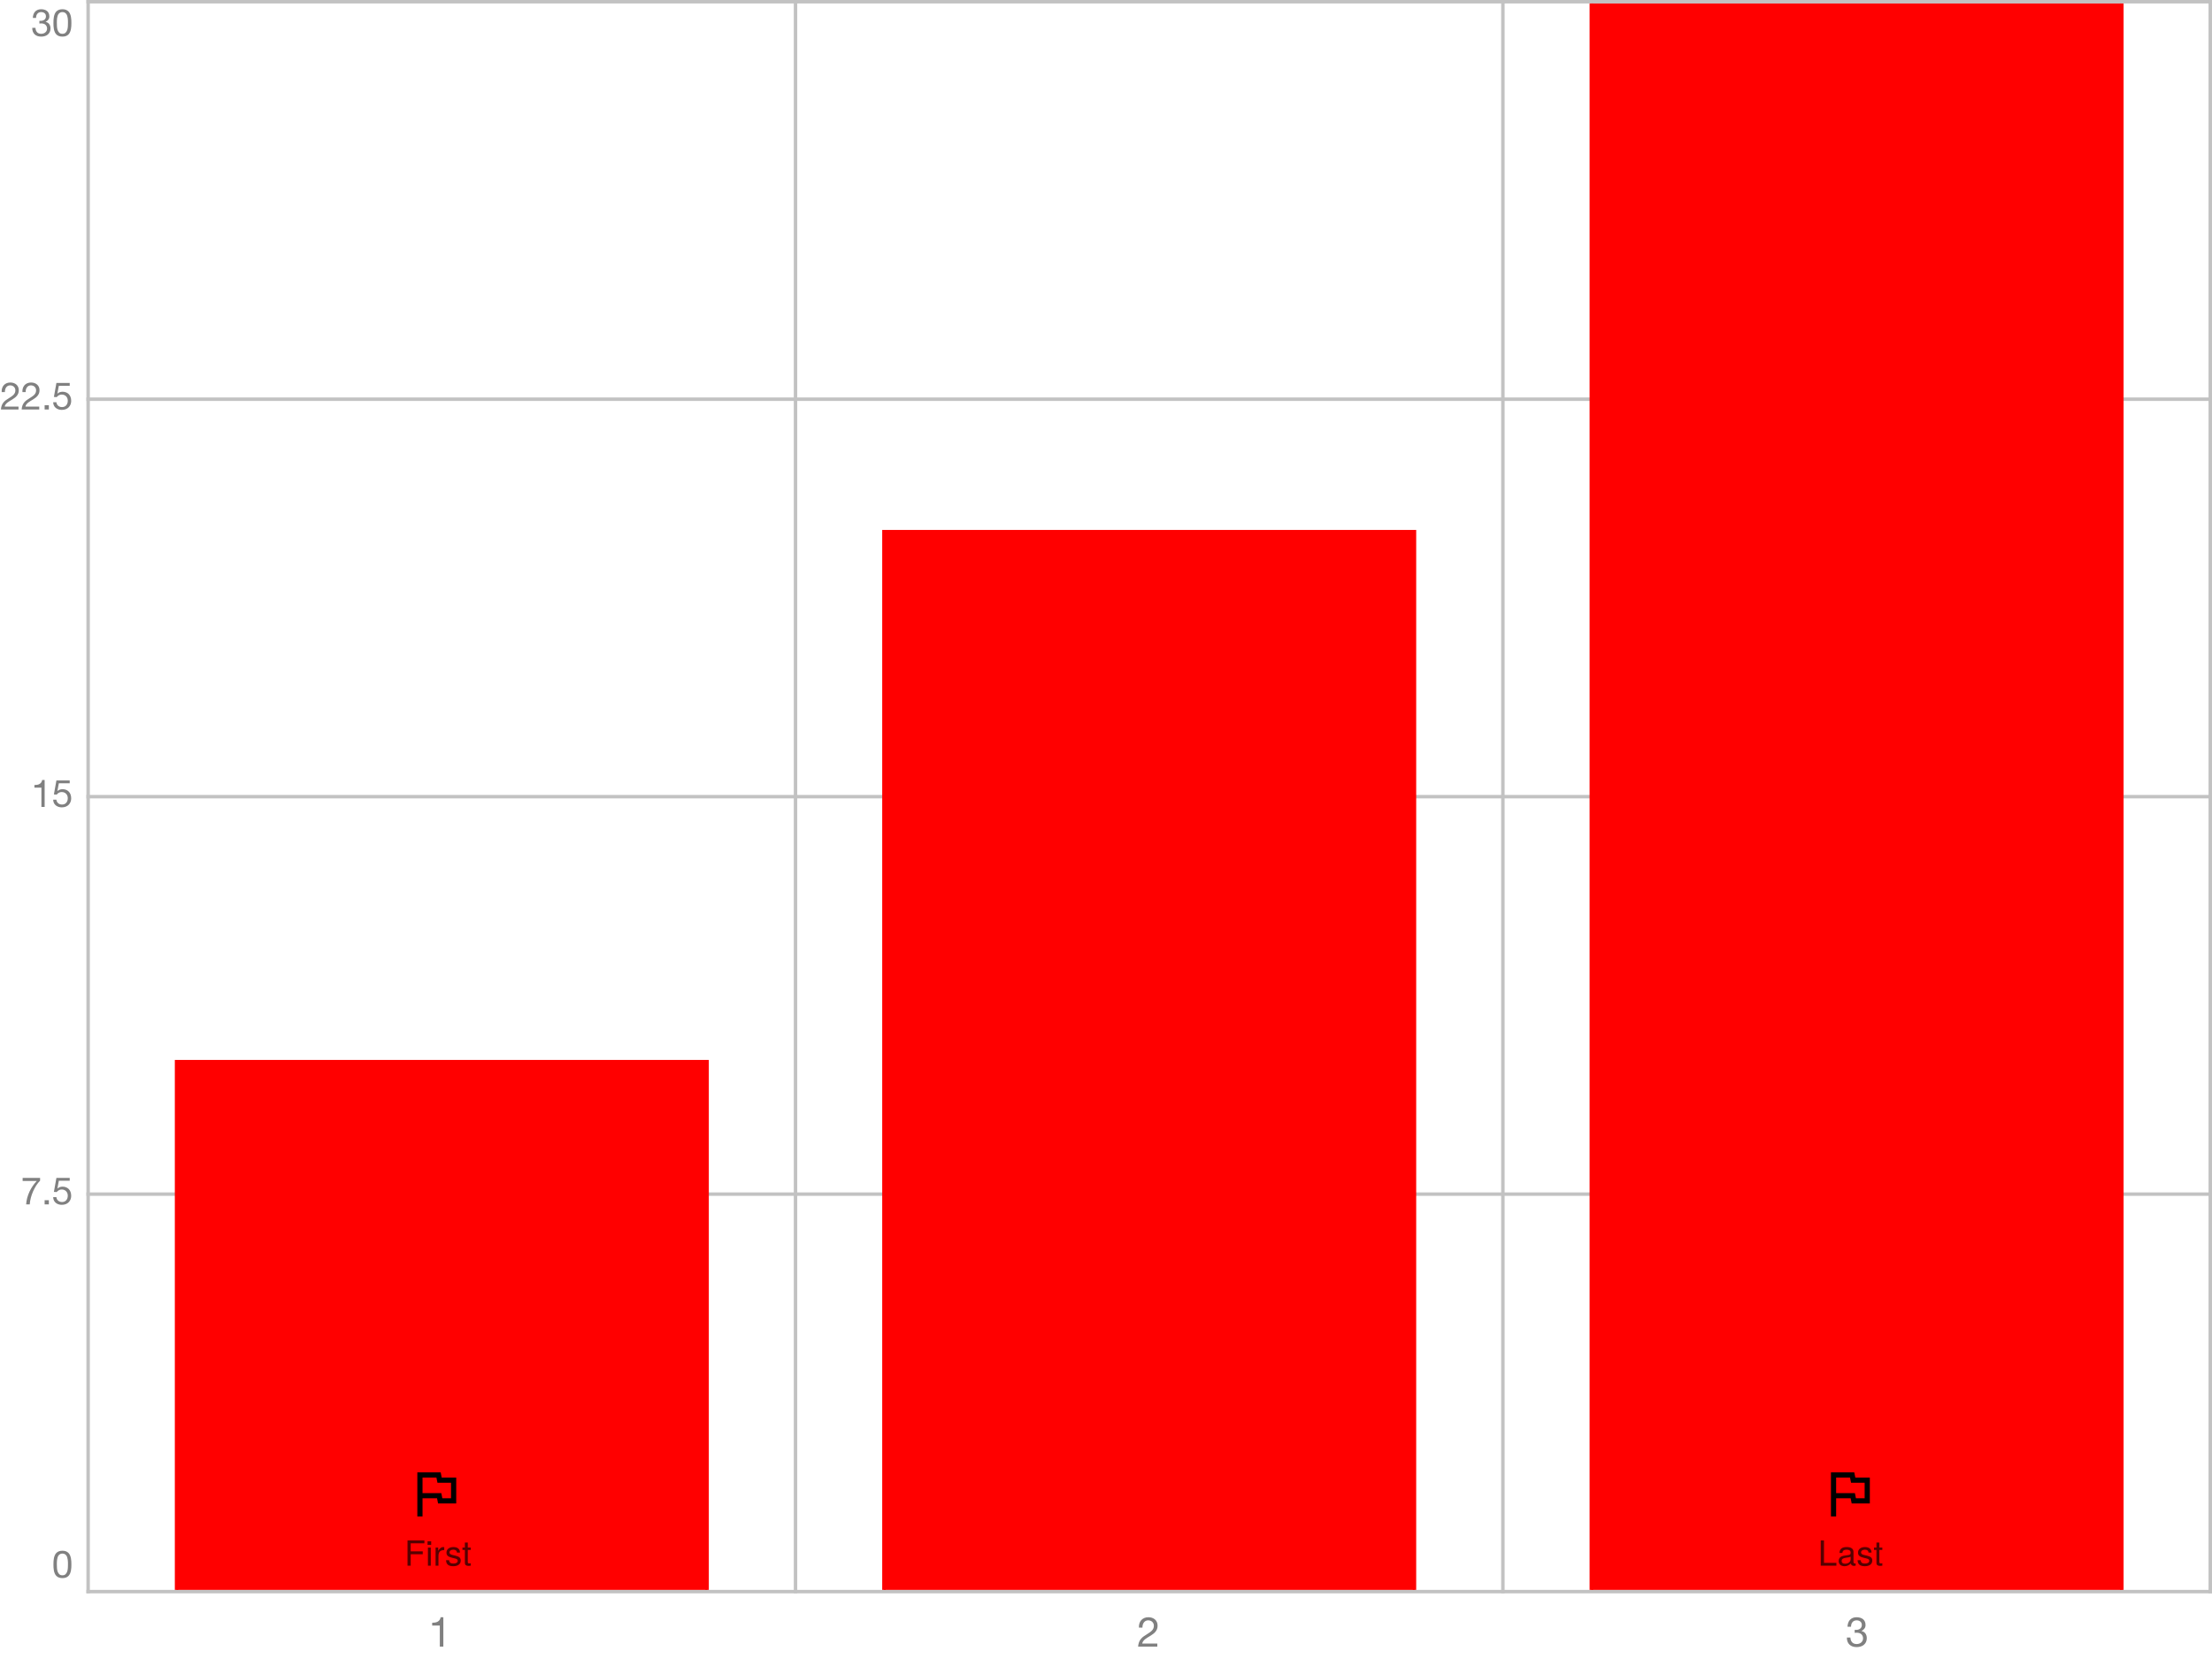
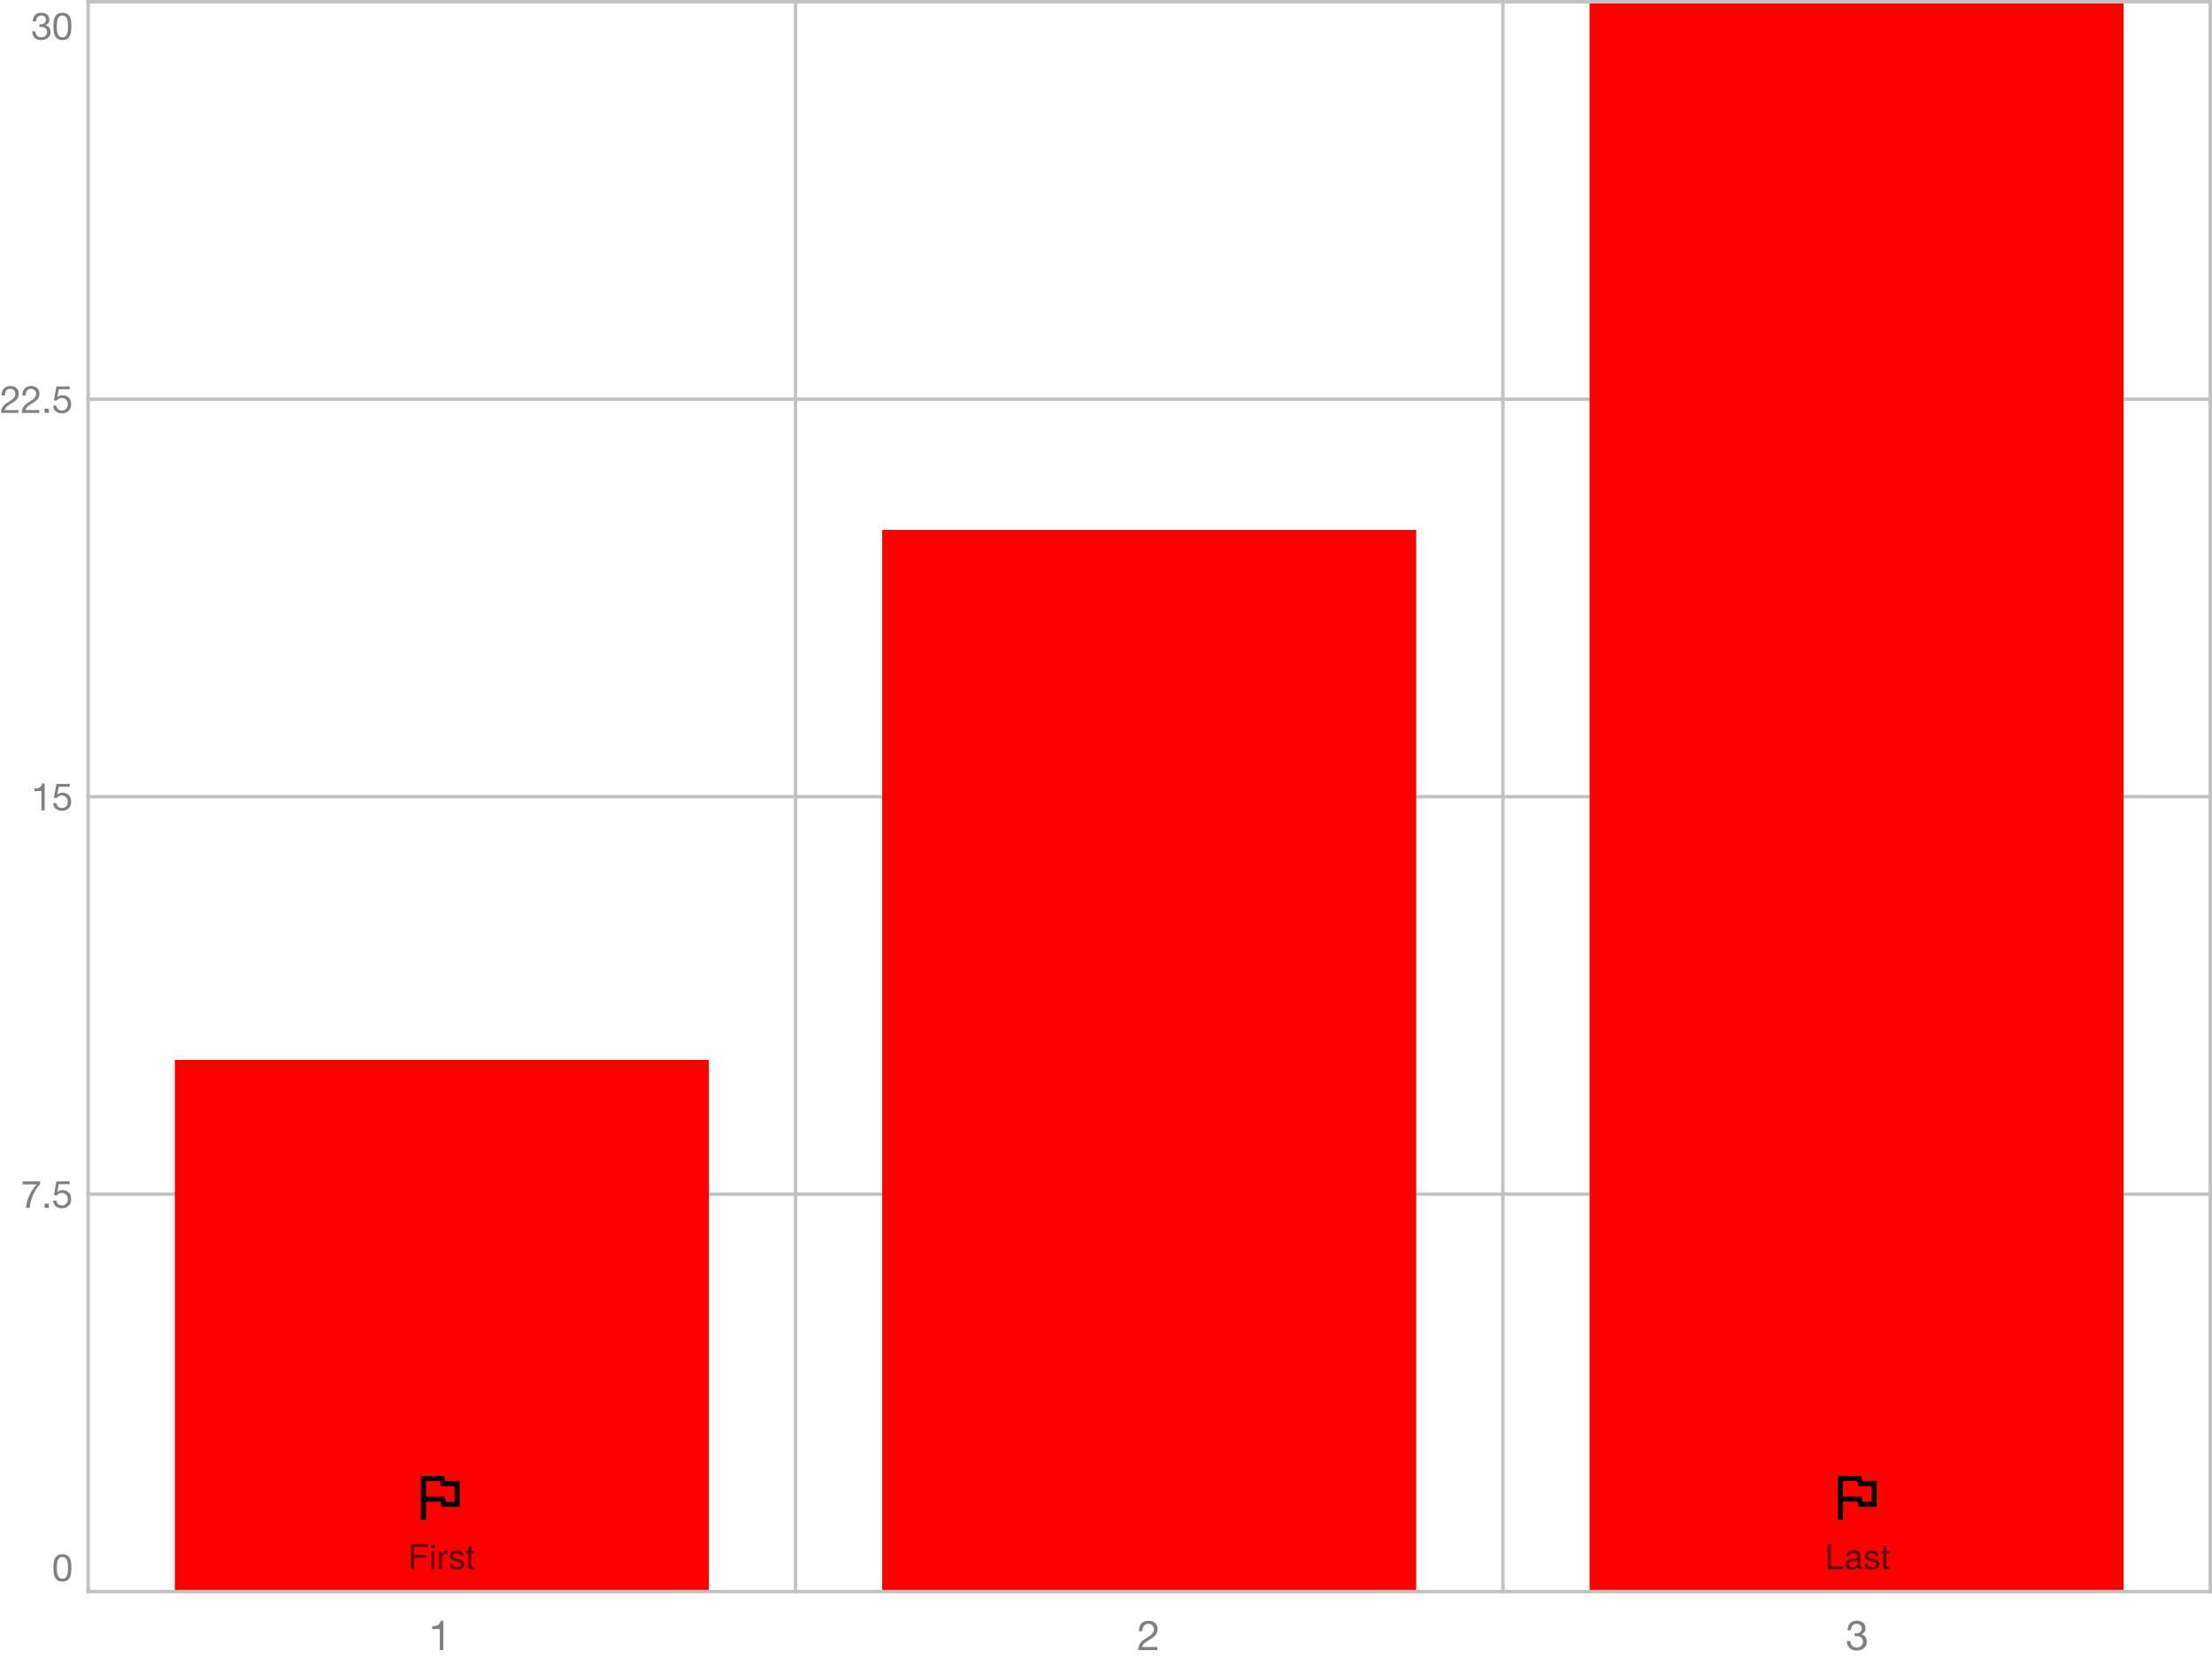
<svg xmlns="http://www.w3.org/2000/svg" color-interpolation="auto" color-rendering="auto" fill="black" fill-opacity="1" font-family="'Dialog'" font-size="12px" font-style="normal" font-weight="normal" height="480" image-rendering="auto" shape-rendering="auto" stroke="black" stroke-dasharray="none" stroke-dashoffset="0" stroke-linecap="square" stroke-linejoin="miter" stroke-miterlimit="10" stroke-opacity="1" stroke-width="1" text-rendering="auto" width="640">
  <defs id="genericDefs" />
  <g>
    <defs id="defs1">
      <clipPath clipPathUnits="userSpaceOnUse" id="clipPath1">
        <path d="M0 0 L7 0 L7 15 L0 15 L0 0 Z" />
      </clipPath>
      <clipPath clipPathUnits="userSpaceOnUse" id="clipPath2">
        <path d="M0 0 L21 0 L21 14 L0 14 L0 0 Z" />
      </clipPath>
      <clipPath clipPathUnits="userSpaceOnUse" id="clipPath3">
        <path d="M26 1 L639 1 L639 460 L26 460 L26 1 Z" />
      </clipPath>
      <clipPath clipPathUnits="userSpaceOnUse" id="clipPath4">
-         <path d="M-91 -422 L522 -422 L522 37 L-91 37 L-91 -422 Z" />
+         <path d="M-92 -423 L521 -423 L521 36 L-92 36 L-92 -423 Z" />
      </clipPath>
      <clipPath clipPathUnits="userSpaceOnUse" id="clipPath5">
-         <path d="M0 0 L0 24 L24 24 L24 0 Z" />
+         <path d="M-0 -0 L-0 24 L24 24 L24 -0 Z" />
      </clipPath>
      <clipPath clipPathUnits="userSpaceOnUse" id="clipPath6">
-         <path d="M-500 -422 L113 -422 L113 37 L-500 37 L-500 -422 Z" />
+         <path d="M-502 -423 L111 -423 L111 36 L-502 36 L-502 -423 Z" />
      </clipPath>
      <clipPath clipPathUnits="userSpaceOnUse" id="clipPath7">
-         <path d="M-0 0 L-0 24 L24 24 L24 0 Z" />
+         <path d="M0 -0 L0 24 L24 24 L24 -0 Z" />
      </clipPath>
    </defs>
    <g color-interpolation="linearRGB" color-rendering="optimizeQuality" fill="rgb(194,194,194)" image-rendering="optimizeQuality" stroke="rgb(194,194,194)">
      <line fill="none" x1="25.5" x2="639.5" y1="0.5" y2="0.5" />
      <line fill="none" x1="25.5" x2="639.5" y1="115.5" y2="115.5" />
      <line fill="none" x1="25.5" x2="639.5" y1="230.5" y2="230.5" />
      <line fill="none" x1="25.5" x2="639.5" y1="345.5" y2="345.5" />
      <line fill="none" x1="25.5" x2="639.5" y1="460.5" y2="460.5" />
      <line fill="none" x1="25.5" x2="25.5" y1="0.5" y2="460.5" />
      <line fill="none" x1="230.167" x2="230.167" y1="0.5" y2="460.5" />
      <line fill="none" x1="434.833" x2="434.833" y1="0.5" y2="460.5" />
      <line fill="none" x1="639.5" x2="639.5" y1="0.5" y2="460.5" />
    </g>
-     <g color-interpolation="linearRGB" color-rendering="optimizeQuality" fill="gray" font-family="'Helvetica Neue'" image-rendering="optimizeQuality" stroke="gray" transform="translate(124,465)">
+     <g color-interpolation="linearRGB" color-rendering="optimizeQuality" fill="gray" font-family="'Helvetica Neue'" image-rendering="optimizeQuality" stroke="gray" transform="translate(124,466)">
      <path clip-path="url(#clipPath1)" d="M4.272 11.424 L4.272 2.916 L3.492 2.916 Q3.408 3.396 3.18 3.708 Q2.952 4.02 2.622 4.2 Q2.292 4.38 1.884 4.446 Q1.476 4.512 1.044 4.512 L1.044 5.328 L3.252 5.328 L3.252 11.424 Z" stroke="none" />
    </g>
-     <g color-interpolation="linearRGB" color-rendering="optimizeQuality" fill="gray" font-family="'Helvetica Neue'" image-rendering="optimizeQuality" stroke="gray" transform="translate(329,465)">
+     <g color-interpolation="linearRGB" color-rendering="optimizeQuality" fill="gray" font-family="'Helvetica Neue'" image-rendering="optimizeQuality" stroke="gray" transform="translate(329,466)">
      <path clip-path="url(#clipPath1)" d="M0.528 5.928 L1.548 5.928 Q1.536 5.544 1.626 5.166 Q1.716 4.788 1.92 4.488 Q2.124 4.188 2.442 4.002 Q2.76 3.816 3.204 3.816 Q3.54 3.816 3.84 3.924 Q4.14 4.032 4.362 4.236 Q4.584 4.44 4.716 4.722 Q4.848 5.004 4.848 5.352 Q4.848 5.796 4.71 6.132 Q4.572 6.468 4.302 6.756 Q4.032 7.044 3.624 7.326 Q3.216 7.608 2.676 7.944 Q2.232 8.208 1.824 8.508 Q1.416 8.808 1.092 9.204 Q0.768 9.6 0.558 10.134 Q0.348 10.668 0.288 11.424 L5.844 11.424 L5.844 10.524 L1.476 10.524 Q1.548 10.128 1.782 9.822 Q2.016 9.516 2.346 9.252 Q2.676 8.988 3.072 8.754 Q3.468 8.52 3.864 8.28 Q4.26 8.028 4.632 7.752 Q5.004 7.476 5.292 7.134 Q5.58 6.792 5.754 6.36 Q5.928 5.928 5.928 5.364 Q5.928 4.764 5.718 4.308 Q5.508 3.852 5.148 3.546 Q4.788 3.24 4.302 3.078 Q3.816 2.916 3.264 2.916 Q2.592 2.916 2.064 3.144 Q1.536 3.372 1.182 3.774 Q0.828 4.176 0.66 4.728 Q0.492 5.28 0.528 5.928 Z" stroke="none" />
    </g>
-     <g color-interpolation="linearRGB" color-rendering="optimizeQuality" fill="gray" font-family="'Helvetica Neue'" image-rendering="optimizeQuality" stroke="gray" transform="translate(534,465)">
+     <g color-interpolation="linearRGB" color-rendering="optimizeQuality" fill="gray" font-family="'Helvetica Neue'" image-rendering="optimizeQuality" stroke="gray" transform="translate(534,466)">
      <path clip-path="url(#clipPath1)" d="M2.616 6.564 L2.616 7.428 Q2.904 7.392 3.228 7.392 Q3.612 7.392 3.942 7.494 Q4.272 7.596 4.512 7.806 Q4.752 8.016 4.896 8.322 Q5.04 8.628 5.04 9.024 Q5.04 9.408 4.89 9.714 Q4.74 10.02 4.488 10.23 Q4.236 10.44 3.9 10.554 Q3.564 10.668 3.192 10.668 Q2.316 10.668 1.86 10.146 Q1.404 9.624 1.38 8.796 L0.36 8.796 Q0.348 9.456 0.546 9.972 Q0.744 10.488 1.116 10.842 Q1.488 11.196 2.016 11.376 Q2.544 11.556 3.192 11.556 Q3.792 11.556 4.326 11.394 Q4.86 11.232 5.256 10.908 Q5.652 10.584 5.886 10.098 Q6.12 9.612 6.12 8.976 Q6.12 8.208 5.742 7.644 Q5.364 7.08 4.584 6.912 L4.584 6.888 Q5.088 6.66 5.424 6.216 Q5.76 5.772 5.76 5.196 Q5.76 4.608 5.562 4.176 Q5.364 3.744 5.016 3.468 Q4.668 3.192 4.194 3.054 Q3.72 2.916 3.168 2.916 Q2.532 2.916 2.046 3.12 Q1.56 3.324 1.236 3.684 Q0.912 4.044 0.738 4.548 Q0.564 5.052 0.54 5.664 L1.56 5.664 Q1.56 5.292 1.656 4.956 Q1.752 4.62 1.95 4.368 Q2.148 4.116 2.454 3.966 Q2.76 3.816 3.168 3.816 Q3.816 3.816 4.248 4.158 Q4.68 4.5 4.68 5.184 Q4.68 5.52 4.548 5.784 Q4.416 6.048 4.194 6.222 Q3.972 6.396 3.678 6.486 Q3.384 6.576 3.06 6.576 L2.844 6.576 Q2.784 6.576 2.724 6.576 Q2.676 6.576 2.616 6.564 Z" stroke="none" />
    </g>
-     <g color-interpolation="linearRGB" color-rendering="optimizeQuality" fill="gray" font-family="'Helvetica Neue'" font-size="11px" image-rendering="optimizeQuality" stroke="gray" transform="translate(0,446)">
+     <g color-interpolation="linearRGB" color-rendering="optimizeQuality" fill="gray" font-family="'Helvetica Neue'" font-size="11px" image-rendering="optimizeQuality" stroke="gray" transform="translate(0,447)">
      <path clip-path="url(#clipPath2)" d="M16.452 6.633 Q16.452 6.347 16.457 6 Q16.463 5.654 16.512 5.308 Q16.562 4.961 16.655 4.631 Q16.749 4.301 16.93 4.053 Q17.112 3.806 17.387 3.652 Q17.662 3.498 18.058 3.498 Q18.454 3.498 18.729 3.652 Q19.004 3.806 19.186 4.053 Q19.367 4.301 19.46 4.631 Q19.554 4.961 19.604 5.308 Q19.653 5.654 19.659 6 Q19.664 6.347 19.664 6.633 Q19.664 7.073 19.637 7.617 Q19.609 8.162 19.46 8.64 Q19.312 9.119 18.982 9.449 Q18.652 9.779 18.058 9.779 Q17.464 9.779 17.134 9.449 Q16.804 9.119 16.655 8.64 Q16.507 8.162 16.48 7.617 Q16.452 7.073 16.452 6.633 ZM15.462 6.644 Q15.462 7.073 15.484 7.535 Q15.506 7.997 15.594 8.437 Q15.682 8.877 15.847 9.268 Q16.012 9.658 16.298 9.955 Q16.584 10.252 17.018 10.422 Q17.453 10.593 18.058 10.593 Q18.674 10.593 19.103 10.422 Q19.532 10.252 19.818 9.955 Q20.104 9.658 20.269 9.268 Q20.434 8.877 20.522 8.437 Q20.61 7.997 20.632 7.535 Q20.654 7.073 20.654 6.644 Q20.654 6.215 20.632 5.753 Q20.61 5.291 20.522 4.851 Q20.434 4.411 20.269 4.015 Q20.104 3.619 19.818 3.322 Q19.532 3.025 19.098 2.849 Q18.663 2.673 18.058 2.673 Q17.453 2.673 17.018 2.849 Q16.584 3.025 16.298 3.322 Q16.012 3.619 15.847 4.015 Q15.682 4.411 15.594 4.851 Q15.506 5.291 15.484 5.753 Q15.462 6.215 15.462 6.644 Z" stroke="none" />
    </g>
-     <g color-interpolation="linearRGB" color-rendering="optimizeQuality" fill="gray" font-family="'Helvetica Neue'" font-size="11px" image-rendering="optimizeQuality" stroke="gray" transform="translate(0,338)">
+     <g color-interpolation="linearRGB" color-rendering="optimizeQuality" fill="gray" font-family="'Helvetica Neue'" font-size="11px" image-rendering="optimizeQuality" stroke="gray" transform="translate(0,339)">
      <path clip-path="url(#clipPath2)" d="M11.599 3.608 L11.599 2.805 L6.55 2.805 L6.55 3.685 L10.642 3.685 Q10.026 4.334 9.492 5.104 Q8.959 5.874 8.552 6.737 Q8.145 7.601 7.886 8.541 Q7.628 9.482 7.562 10.472 L8.607 10.472 Q8.662 9.559 8.915 8.591 Q9.168 7.623 9.569 6.71 Q9.971 5.797 10.488 4.994 Q11.005 4.191 11.599 3.608 ZM12.913 9.251 L12.913 10.472 L14.134 10.472 L14.134 9.251 ZM20.17 3.63 L20.17 2.805 L16.32 2.805 L15.594 6.853 L16.397 6.897 Q16.672 6.567 17.029 6.364 Q17.387 6.16 17.849 6.16 Q18.245 6.16 18.57 6.292 Q18.894 6.424 19.125 6.66 Q19.356 6.897 19.483 7.221 Q19.609 7.546 19.609 7.931 Q19.609 8.393 19.477 8.739 Q19.345 9.086 19.119 9.317 Q18.894 9.548 18.591 9.664 Q18.289 9.779 17.959 9.779 Q17.607 9.779 17.316 9.675 Q17.024 9.57 16.809 9.377 Q16.595 9.185 16.468 8.927 Q16.342 8.668 16.32 8.371 L15.385 8.371 Q15.396 8.899 15.594 9.317 Q15.792 9.735 16.133 10.015 Q16.474 10.296 16.919 10.444 Q17.365 10.593 17.871 10.593 Q18.553 10.593 19.064 10.379 Q19.576 10.164 19.917 9.801 Q20.258 9.438 20.428 8.97 Q20.599 8.503 20.599 8.008 Q20.599 7.337 20.401 6.837 Q20.203 6.336 19.862 6 Q19.521 5.665 19.059 5.5 Q18.597 5.335 18.08 5.335 Q17.684 5.335 17.282 5.473 Q16.881 5.61 16.628 5.896 L16.606 5.874 L17.024 3.63 Z" stroke="none" />
    </g>
-     <g color-interpolation="linearRGB" color-rendering="optimizeQuality" fill="gray" font-family="'Helvetica Neue'" font-size="11px" image-rendering="optimizeQuality" stroke="gray" transform="translate(0,223)">
+     <g color-interpolation="linearRGB" color-rendering="optimizeQuality" fill="gray" font-family="'Helvetica Neue'" font-size="11px" image-rendering="optimizeQuality" stroke="gray" transform="translate(0,224)">
      <path clip-path="url(#clipPath2)" d="M12.916 10.472 L12.916 2.673 L12.201 2.673 Q12.124 3.113 11.915 3.399 Q11.706 3.685 11.403 3.85 Q11.101 4.015 10.727 4.075 Q10.353 4.136 9.957 4.136 L9.957 4.884 L11.981 4.884 L11.981 10.472 ZM20.17 3.63 L20.17 2.805 L16.32 2.805 L15.594 6.853 L16.397 6.897 Q16.672 6.567 17.029 6.364 Q17.387 6.16 17.849 6.16 Q18.245 6.16 18.57 6.292 Q18.894 6.424 19.125 6.66 Q19.356 6.897 19.483 7.221 Q19.609 7.546 19.609 7.931 Q19.609 8.393 19.477 8.739 Q19.345 9.086 19.119 9.317 Q18.894 9.548 18.591 9.664 Q18.289 9.779 17.959 9.779 Q17.607 9.779 17.316 9.675 Q17.024 9.57 16.809 9.377 Q16.595 9.185 16.468 8.927 Q16.342 8.668 16.32 8.371 L15.385 8.371 Q15.396 8.899 15.594 9.317 Q15.792 9.735 16.133 10.015 Q16.474 10.296 16.919 10.444 Q17.365 10.593 17.871 10.593 Q18.553 10.593 19.064 10.379 Q19.576 10.164 19.917 9.801 Q20.258 9.438 20.428 8.97 Q20.599 8.503 20.599 8.008 Q20.599 7.337 20.401 6.837 Q20.203 6.336 19.862 6 Q19.521 5.665 19.059 5.5 Q18.597 5.335 18.08 5.335 Q17.684 5.335 17.282 5.473 Q16.881 5.61 16.628 5.896 L16.606 5.874 L17.024 3.63 Z" stroke="none" />
    </g>
-     <g color-interpolation="linearRGB" color-rendering="optimizeQuality" fill="gray" font-family="'Helvetica Neue'" font-size="11px" image-rendering="optimizeQuality" stroke="gray" transform="translate(0,108)">
+     <g color-interpolation="linearRGB" color-rendering="optimizeQuality" fill="gray" font-family="'Helvetica Neue'" font-size="11px" image-rendering="optimizeQuality" stroke="gray" transform="translate(0,109)">
      <path clip-path="url(#clipPath2)" d="M0.484 5.434 L1.419 5.434 Q1.408 5.082 1.49 4.736 Q1.573 4.389 1.76 4.114 Q1.947 3.839 2.239 3.668 Q2.53 3.498 2.937 3.498 Q3.245 3.498 3.52 3.597 Q3.795 3.696 3.998 3.883 Q4.202 4.07 4.323 4.329 Q4.444 4.587 4.444 4.906 Q4.444 5.313 4.317 5.621 Q4.191 5.929 3.943 6.193 Q3.696 6.457 3.322 6.715 Q2.948 6.974 2.453 7.282 Q2.046 7.524 1.672 7.799 Q1.298 8.074 1.001 8.437 Q0.704 8.8 0.511 9.29 Q0.319 9.779 0.264 10.472 L5.357 10.472 L5.357 9.647 L1.353 9.647 Q1.419 9.284 1.633 9.004 Q1.848 8.723 2.151 8.481 Q2.453 8.239 2.816 8.024 Q3.179 7.81 3.542 7.59 Q3.905 7.359 4.246 7.106 Q4.587 6.853 4.851 6.54 Q5.115 6.226 5.274 5.83 Q5.434 5.434 5.434 4.917 Q5.434 4.367 5.242 3.949 Q5.049 3.531 4.719 3.251 Q4.389 2.97 3.943 2.821 Q3.498 2.673 2.992 2.673 Q2.376 2.673 1.892 2.882 Q1.408 3.091 1.083 3.459 Q0.759 3.828 0.605 4.334 Q0.451 4.84 0.484 5.434 ZM6.484 5.434 L7.419 5.434 Q7.408 5.082 7.49 4.736 Q7.573 4.389 7.76 4.114 Q7.947 3.839 8.239 3.668 Q8.53 3.498 8.937 3.498 Q9.245 3.498 9.52 3.597 Q9.795 3.696 9.998 3.883 Q10.202 4.07 10.323 4.329 Q10.444 4.587 10.444 4.906 Q10.444 5.313 10.318 5.621 Q10.191 5.929 9.944 6.193 Q9.696 6.457 9.322 6.715 Q8.948 6.974 8.453 7.282 Q8.046 7.524 7.672 7.799 Q7.298 8.074 7.001 8.437 Q6.704 8.8 6.511 9.29 Q6.319 9.779 6.264 10.472 L11.357 10.472 L11.357 9.647 L7.353 9.647 Q7.419 9.284 7.633 9.004 Q7.848 8.723 8.15 8.481 Q8.453 8.239 8.816 8.024 Q9.179 7.81 9.542 7.59 Q9.905 7.359 10.246 7.106 Q10.587 6.853 10.851 6.54 Q11.115 6.226 11.274 5.83 Q11.434 5.434 11.434 4.917 Q11.434 4.367 11.242 3.949 Q11.049 3.531 10.719 3.251 Q10.389 2.97 9.944 2.821 Q9.498 2.673 8.992 2.673 Q8.376 2.673 7.892 2.882 Q7.408 3.091 7.083 3.459 Q6.759 3.828 6.605 4.334 Q6.451 4.84 6.484 5.434 ZM12.913 9.251 L12.913 10.472 L14.134 10.472 L14.134 9.251 ZM20.17 3.63 L20.17 2.805 L16.32 2.805 L15.594 6.853 L16.397 6.897 Q16.672 6.567 17.029 6.364 Q17.387 6.16 17.849 6.16 Q18.245 6.16 18.57 6.292 Q18.894 6.424 19.125 6.66 Q19.356 6.897 19.483 7.221 Q19.609 7.546 19.609 7.931 Q19.609 8.393 19.477 8.739 Q19.345 9.086 19.119 9.317 Q18.894 9.548 18.591 9.664 Q18.289 9.779 17.959 9.779 Q17.607 9.779 17.316 9.675 Q17.024 9.57 16.809 9.377 Q16.595 9.185 16.468 8.927 Q16.342 8.668 16.32 8.371 L15.385 8.371 Q15.396 8.899 15.594 9.317 Q15.792 9.735 16.133 10.015 Q16.474 10.296 16.919 10.444 Q17.365 10.593 17.871 10.593 Q18.553 10.593 19.064 10.379 Q19.576 10.164 19.917 9.801 Q20.258 9.438 20.428 8.97 Q20.599 8.503 20.599 8.008 Q20.599 7.337 20.401 6.837 Q20.203 6.336 19.862 6 Q19.521 5.665 19.059 5.5 Q18.597 5.335 18.08 5.335 Q17.684 5.335 17.282 5.473 Q16.881 5.61 16.628 5.896 L16.606 5.874 L17.024 3.63 Z" stroke="none" />
    </g>
-     <g color-interpolation="linearRGB" color-rendering="optimizeQuality" fill="gray" font-family="'Helvetica Neue'" font-size="11px" image-rendering="optimizeQuality" stroke="gray">
+     <g color-interpolation="linearRGB" color-rendering="optimizeQuality" fill="gray" font-family="'Helvetica Neue'" font-size="11px" image-rendering="optimizeQuality" stroke="gray" transform="translate(0,1)">
      <path clip-path="url(#clipPath2)" d="M11.398 6.017 L11.398 6.809 Q11.662 6.776 11.959 6.776 Q12.311 6.776 12.614 6.87 Q12.916 6.963 13.136 7.155 Q13.356 7.348 13.488 7.628 Q13.62 7.909 13.62 8.272 Q13.62 8.624 13.482 8.905 Q13.345 9.185 13.114 9.377 Q12.883 9.57 12.575 9.675 Q12.267 9.779 11.926 9.779 Q11.123 9.779 10.705 9.3 Q10.287 8.822 10.265 8.063 L9.33 8.063 Q9.319 8.668 9.501 9.141 Q9.682 9.614 10.023 9.938 Q10.364 10.263 10.848 10.428 Q11.332 10.593 11.926 10.593 Q12.476 10.593 12.966 10.444 Q13.455 10.296 13.818 9.999 Q14.181 9.702 14.396 9.257 Q14.61 8.811 14.61 8.228 Q14.61 7.524 14.264 7.007 Q13.917 6.49 13.202 6.336 L13.202 6.314 Q13.664 6.105 13.972 5.698 Q14.28 5.291 14.28 4.763 Q14.28 4.224 14.098 3.828 Q13.917 3.432 13.598 3.179 Q13.279 2.926 12.845 2.8 Q12.41 2.673 11.904 2.673 Q11.321 2.673 10.876 2.86 Q10.43 3.047 10.133 3.377 Q9.836 3.707 9.677 4.169 Q9.517 4.631 9.495 5.192 L10.43 5.192 Q10.43 4.851 10.518 4.543 Q10.606 4.235 10.787 4.004 Q10.969 3.773 11.249 3.635 Q11.53 3.498 11.904 3.498 Q12.498 3.498 12.894 3.812 Q13.29 4.125 13.29 4.752 Q13.29 5.06 13.169 5.302 Q13.048 5.544 12.845 5.704 Q12.641 5.863 12.371 5.946 Q12.102 6.028 11.805 6.028 L11.607 6.028 Q11.552 6.028 11.497 6.028 Q11.453 6.028 11.398 6.017 ZM16.452 6.633 Q16.452 6.347 16.457 6 Q16.463 5.654 16.512 5.308 Q16.562 4.961 16.655 4.631 Q16.749 4.301 16.93 4.053 Q17.112 3.806 17.387 3.652 Q17.662 3.498 18.058 3.498 Q18.454 3.498 18.729 3.652 Q19.004 3.806 19.186 4.053 Q19.367 4.301 19.46 4.631 Q19.554 4.961 19.604 5.308 Q19.653 5.654 19.659 6 Q19.664 6.347 19.664 6.633 Q19.664 7.073 19.637 7.617 Q19.609 8.162 19.46 8.64 Q19.312 9.119 18.982 9.449 Q18.652 9.779 18.058 9.779 Q17.464 9.779 17.134 9.449 Q16.804 9.119 16.655 8.64 Q16.507 8.162 16.48 7.617 Q16.452 7.073 16.452 6.633 ZM15.462 6.644 Q15.462 7.073 15.484 7.535 Q15.506 7.997 15.594 8.437 Q15.682 8.877 15.847 9.268 Q16.012 9.658 16.298 9.955 Q16.584 10.252 17.018 10.422 Q17.453 10.593 18.058 10.593 Q18.674 10.593 19.103 10.422 Q19.532 10.252 19.818 9.955 Q20.104 9.658 20.269 9.268 Q20.434 8.877 20.522 8.437 Q20.61 7.997 20.632 7.535 Q20.654 7.073 20.654 6.644 Q20.654 6.215 20.632 5.753 Q20.61 5.291 20.522 4.851 Q20.434 4.411 20.269 4.015 Q20.104 3.619 19.818 3.322 Q19.532 3.025 19.098 2.849 Q18.663 2.673 18.058 2.673 Q17.453 2.673 17.018 2.849 Q16.584 3.025 16.298 3.322 Q16.012 3.619 15.847 4.015 Q15.682 4.411 15.594 4.851 Q15.506 5.291 15.484 5.753 Q15.462 6.215 15.462 6.644 Z" stroke="none" />
    </g>
    <g color-interpolation="linearRGB" color-rendering="optimizeQuality" fill="red" image-rendering="optimizeQuality" stroke="red">
      <rect clip-path="url(#clipPath3)" height="153.333" stroke="none" width="153.5" x="51.083" y="307.167" />
      <rect clip-path="url(#clipPath3)" fill="none" height="153.333" width="153.5" x="51.083" y="307.167" />
      <rect clip-path="url(#clipPath3)" height="306.667" stroke="none" width="153.5" x="255.75" y="153.833" />
      <rect clip-path="url(#clipPath3)" fill="none" height="306.667" width="153.5" x="255.75" y="153.833" />
      <rect clip-path="url(#clipPath3)" height="460" stroke="none" width="153.5" x="460.417" y="0.5" />
      <rect clip-path="url(#clipPath3)" fill="none" height="460" width="153.5" x="460.417" y="0.5" />
      <line clip-path="url(#clipPath3)" fill="none" stroke="rgb(194,194,194)" x1="25.5" x2="639.5" y1="460.5" y2="460.5" />
    </g>
-     <g color-interpolation="linearRGB" color-rendering="optimizeQuality" font-family="'Helvetica Neue'" font-size="10px" image-rendering="optimizeQuality" transform="translate(117,423) scale(0.75,0.75)">
+     <g color-interpolation="linearRGB" color-rendering="optimizeQuality" font-family="'Helvetica Neue'" font-size="10px" image-rendering="optimizeQuality" transform="translate(118,424) scale(0.75,0.75)">
      <path clip-path="url(#clipPath5)" d="M12.36 6 L12.76 8 L18 8 L18 14 L14.64 14 L14.24 12 L7 12 L7 6 L12.36 6 M14 4 L5 4 L5 21 L7 21 L7 14 L12.6 14 L13 16 L20 16 L20 6 L14.4 6 L14 4 Z" stroke="none" />
    </g>
-     <g color-interpolation="linearRGB" color-rendering="optimizeQuality" fill="rgb(0,0,0)" fill-opacity="0.667" font-family="'Helvetica Neue'" font-size="10px" image-rendering="optimizeQuality" stroke="rgb(0,0,0)" stroke-opacity="0.667" text-rendering="optimizeLegibility" transform="translate(117,423)">
+     <g color-interpolation="linearRGB" color-rendering="optimizeQuality" fill="rgb(0,0,0)" fill-opacity="0.667" font-family="'Helvetica Neue'" font-size="10px" image-rendering="optimizeQuality" stroke="rgb(0,0,0)" stroke-opacity="0.667" text-rendering="optimizeLegibility" transform="translate(118,424)">
      <text clip-path="url(#clipPath4)" stroke="none" x="0" xml:space="preserve" y="30">First</text>
    </g>
-     <g color-interpolation="linearRGB" color-rendering="optimizeQuality" font-family="'Helvetica Neue'" font-size="10px" image-rendering="optimizeQuality" transform="translate(526,423) scale(0.75,0.75)">
+     <g color-interpolation="linearRGB" color-rendering="optimizeQuality" font-family="'Helvetica Neue'" font-size="10px" image-rendering="optimizeQuality" transform="translate(528,424) scale(0.75,0.75)">
      <path clip-path="url(#clipPath7)" d="M12.36 6 L12.76 8 L18 8 L18 14 L14.64 14 L14.24 12 L7 12 L7 6 L12.36 6 M14 4 L5 4 L5 21 L7 21 L7 14 L12.6 14 L13 16 L20 16 L20 6 L14.4 6 L14 4 Z" stroke="none" />
    </g>
-     <g color-interpolation="linearRGB" color-rendering="optimizeQuality" fill="rgb(0,0,0)" fill-opacity="0.667" font-family="'Helvetica Neue'" font-size="10px" image-rendering="optimizeQuality" stroke="rgb(0,0,0)" stroke-opacity="0.667" text-rendering="optimizeLegibility" transform="translate(526,423)">
+     <g color-interpolation="linearRGB" color-rendering="optimizeQuality" fill="rgb(0,0,0)" fill-opacity="0.667" font-family="'Helvetica Neue'" font-size="10px" image-rendering="optimizeQuality" stroke="rgb(0,0,0)" stroke-opacity="0.667" text-rendering="optimizeLegibility" transform="translate(528,424)">
      <text clip-path="url(#clipPath6)" stroke="none" x="0" xml:space="preserve" y="30">Last</text>
    </g>
  </g>
</svg>
